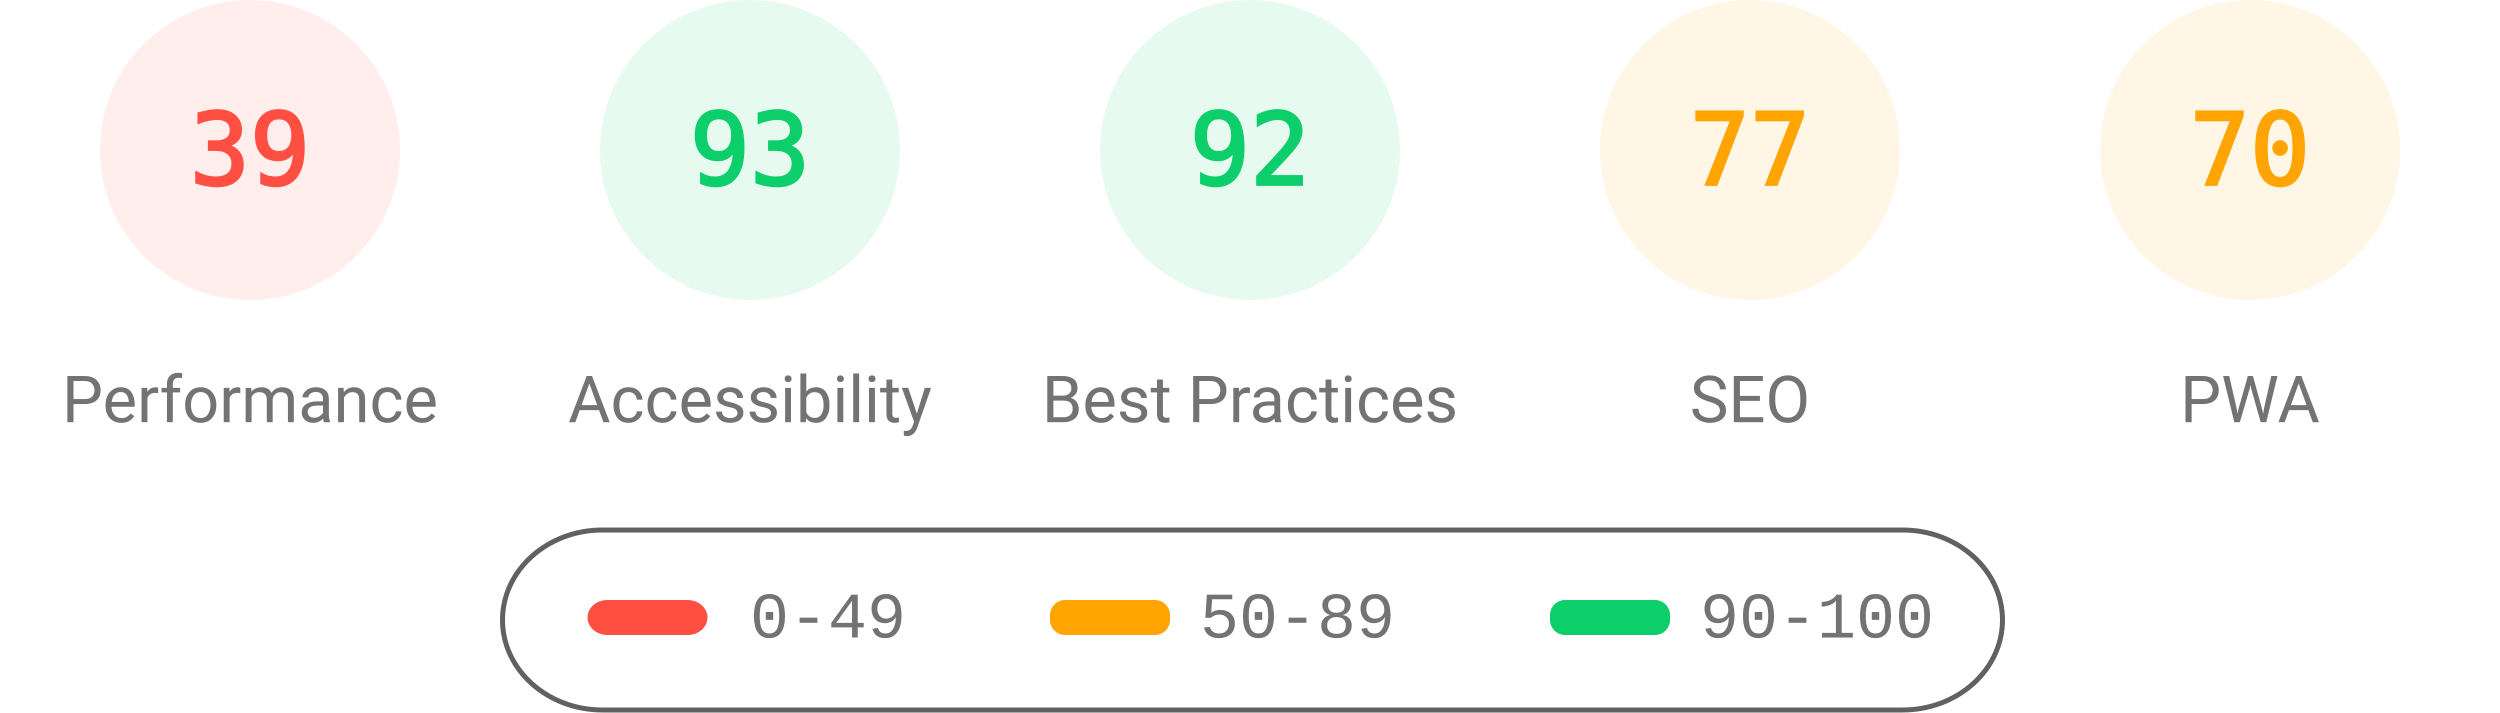
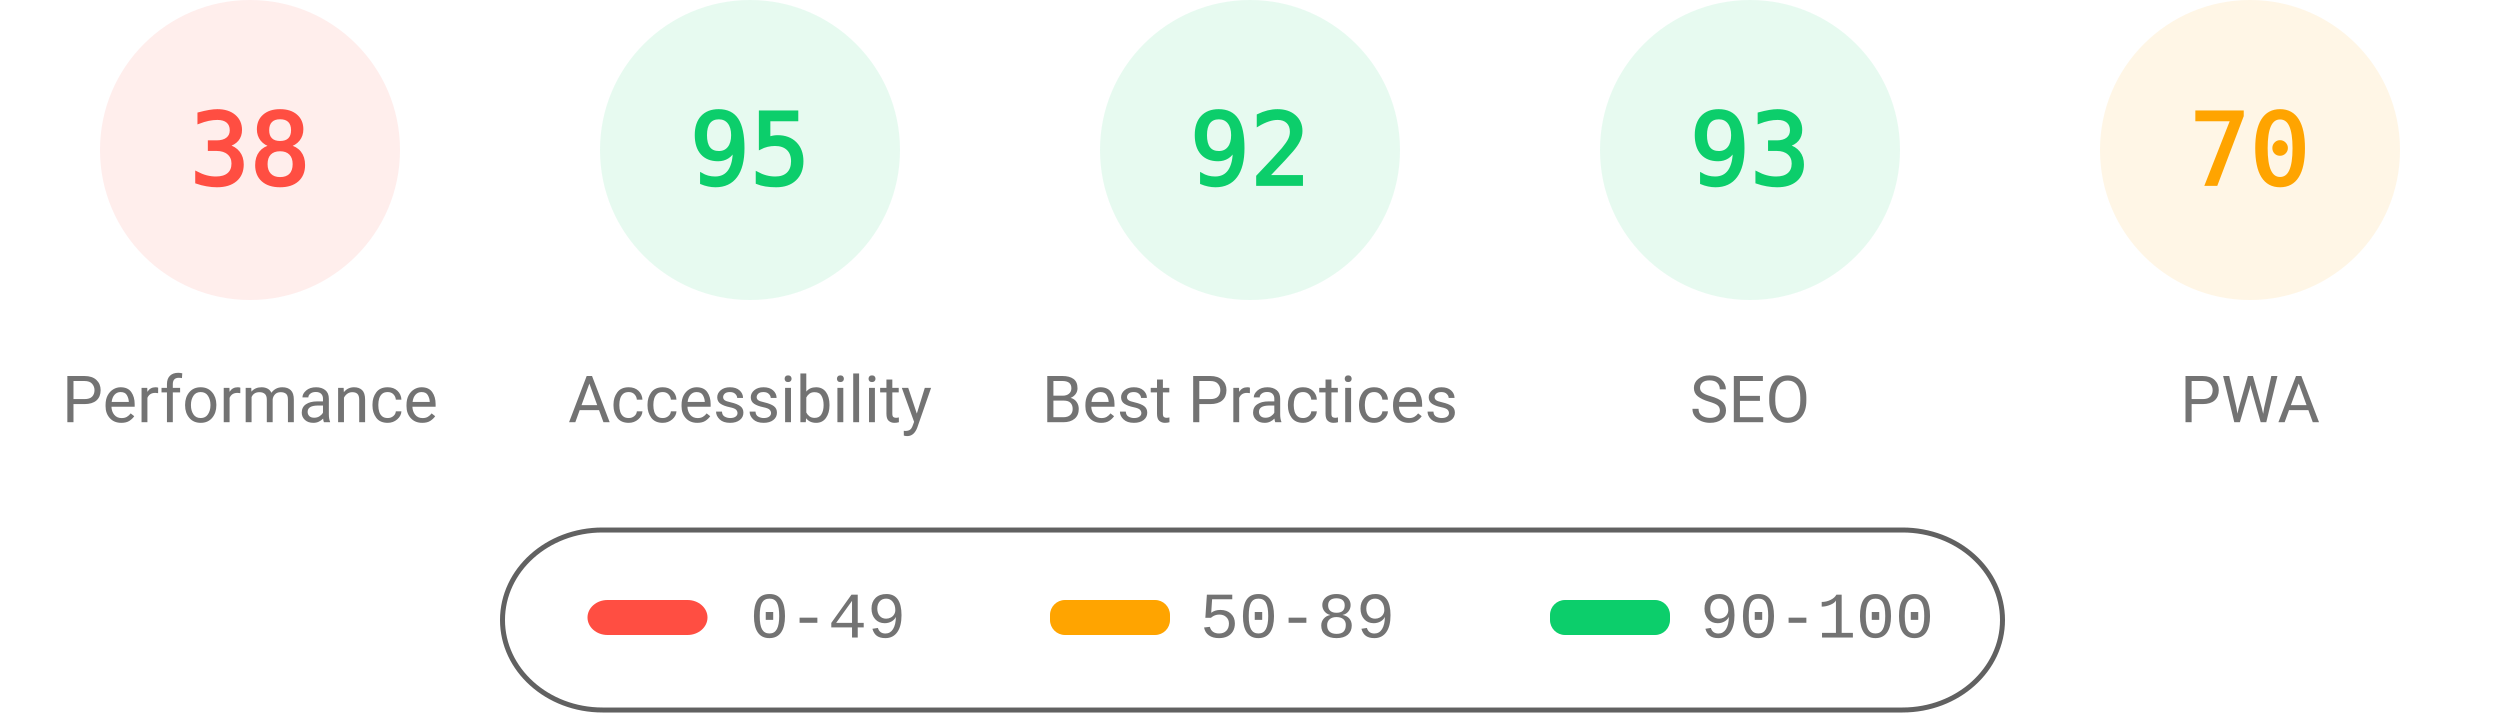
<svg xmlns="http://www.w3.org/2000/svg" fill="none" width="1000" height="285">
  <style>.gauge-base{opacity:.1}.gauge-arc{fill:none;animation-delay:250ms;stroke-linecap:round;transform:rotate(-90deg);transform-origin:100px 60px;animation:load-gauge 1s ease forwards}.guage-text{font-size:40px;font-family:monospace;text-align:center}.guage-red{color:#ff4e42;fill:#ff4e42;stroke:#ff4e42}.guage-orange{color:#ffa400;fill:#ffa400;stroke:#ffa400}.guage-green{color:#0cce6b;fill:#0cce6b;stroke:#0cce6b}.guage-undefined{color:#5c5c5c;fill:#5c5c5c;stroke:#5c5c5c}.guage-title{color:#737373;fill:#737373;stroke:none;font-size:26px;line-height:26px;font-family:Roboto,Halvetica,Arial,sans-serif}@keyframes load-gauge{from{stroke-dasharray:0 352.858}}</style>
  <svg class="guage-div guage-perf guage-red" viewBox="0 0 200 200" width="200" height="200">
    <circle class="gauge-base" r="56" cx="100" cy="60" stroke-width="8" />
-     <circle class="gauge-arc guage-arc-1" r="56" cx="100" cy="60" stroke-width="8" style="stroke-dasharray:137.225,351.858" />
-     <text class="guage-text" x="100" y="60" alignment-baseline="central" dominant-baseline="central" text-anchor="middle">39</text>
+     <circle class="gauge-arc guage-arc-1" r="56" cx="100" cy="60" stroke-width="8" style="stroke-dasharray:133.706,351.858" />
+     <text class="guage-text" x="100" y="60" alignment-baseline="central" dominant-baseline="central" text-anchor="middle">38</text>
    <text class="guage-title" x="100" y="160" alignment-baseline="central" dominant-baseline="central" text-anchor="middle">Performance</text>
  </svg>
  <svg class="guage-div guage-acc guage-green" viewBox="0 0 200 200" width="200" height="200" x="200">
    <circle class="gauge-base" r="56" cx="100" cy="60" stroke-width="8" />
-     <circle class="gauge-arc guage-arc-2" r="56" cx="100" cy="60" stroke-width="8" style="stroke-dasharray:327.228,351.858" />
-     <text class="guage-text" x="100" y="60" alignment-baseline="central" dominant-baseline="central" text-anchor="middle">93</text>
+     <circle class="gauge-arc guage-arc-2" r="56" cx="100" cy="60" stroke-width="8" style="stroke-dasharray:334.265,351.858" />
+     <text class="guage-text" x="100" y="60" alignment-baseline="central" dominant-baseline="central" text-anchor="middle">95</text>
    <text class="guage-title" x="100" y="160" alignment-baseline="central" dominant-baseline="central" text-anchor="middle">Accessibility</text>
  </svg>
  <svg class="guage-div guage-best guage-green" viewBox="0 0 200 200" width="200" height="200" x="400">
    <circle class="gauge-base" r="56" cx="100" cy="60" stroke-width="8" />
    <circle class="gauge-arc guage-arc-3" r="56" cx="100" cy="60" stroke-width="8" style="stroke-dasharray:323.709,351.858" />
    <text class="guage-text" x="100" y="60" alignment-baseline="central" dominant-baseline="central" text-anchor="middle">92</text>
    <text class="guage-title" x="100" y="160" alignment-baseline="central" dominant-baseline="central" text-anchor="middle">Best Practices</text>
  </svg>
-   <svg class="guage-div guage-seo guage-orange" viewBox="0 0 200 200" width="200" height="200" x="600">
+   <svg class="guage-div guage-seo guage-green" viewBox="0 0 200 200" width="200" height="200" x="600">
    <circle class="gauge-base" r="56" cx="100" cy="60" stroke-width="8" />
-     <circle class="gauge-arc guage-arc-4" r="56" cx="100" cy="60" stroke-width="8" style="stroke-dasharray:270.931,351.858" />
-     <text class="guage-text" x="100" y="60" alignment-baseline="central" dominant-baseline="central" text-anchor="middle">77</text>
+     <circle class="gauge-arc guage-arc-4" r="56" cx="100" cy="60" stroke-width="8" style="stroke-dasharray:327.228,351.858" />
+     <text class="guage-text" x="100" y="60" alignment-baseline="central" dominant-baseline="central" text-anchor="middle">93</text>
    <text class="guage-title" x="100" y="160" alignment-baseline="central" dominant-baseline="central" text-anchor="middle">SEO</text>
  </svg>
  <svg class="guage-div guage-pwa guage-orange" viewBox="0 0 200 200" width="200" height="200" x="800">
    <circle class="gauge-base" r="56" cx="100" cy="60" stroke-width="8" />
    <circle class="gauge-arc guage-arc-4" r="56" cx="100" cy="60" stroke-width="8" style="stroke-dasharray:246.301,351.858" />
    <text class="guage-text" x="100" y="60" alignment-baseline="central" dominant-baseline="central" text-anchor="middle">70</text>
    <text class="guage-title" x="100" y="160" alignment-baseline="central" dominant-baseline="central" text-anchor="middle">PWA</text>
  </svg>
  <svg width="604" height="76" x="200" y="210">
    <path fill="none" id="canvas_background" d="M-1-1h604v80H-1z" />
    <rect fill-opacity="0" stroke="#616161" stroke-width="2" rx="40" id="svg_2" height="72" width="600" y="2" x="1" fill="#000" />
    <rect stroke="#000" rx="8" id="svg_3" height="14" width="48" y="30" x="35" stroke-opacity="null" stroke-width="0" fill="#ff4e42" />
    <rect stroke="#000" rx="6" id="svg_4" height="14" width="48" y="30" x="220" stroke-opacity="null" stroke-width="0" fill="#ffa400" />
    <rect stroke="#000" rx="6" id="svg_5" height="14" width="48" y="30" x="420" stroke-opacity="null" stroke-width="0" fill="#0cce6b" />
    <text xml:space="preserve" text-anchor="start" font-family="'Courier New', Courier, monospace" font-size="26" id="svg_6" y="45" x="100" stroke-opacity="null" stroke-width="0" stroke="#000" fill="#737373">0-49</text>
    <text xml:space="preserve" text-anchor="start" font-family="'Courier New', Courier, monospace" font-size="26" id="svg_7" y="45" x="280" stroke-opacity="null" stroke-width="0" stroke="#000" fill="#737373">50-89</text>
    <text xml:space="preserve" text-anchor="start" font-family="'Courier New', Courier, monospace" font-size="26" id="svg_8" y="45" x="480" stroke-opacity="null" stroke-width="0" stroke="#000" fill="#737373">90-100</text>
  </svg>
</svg>
